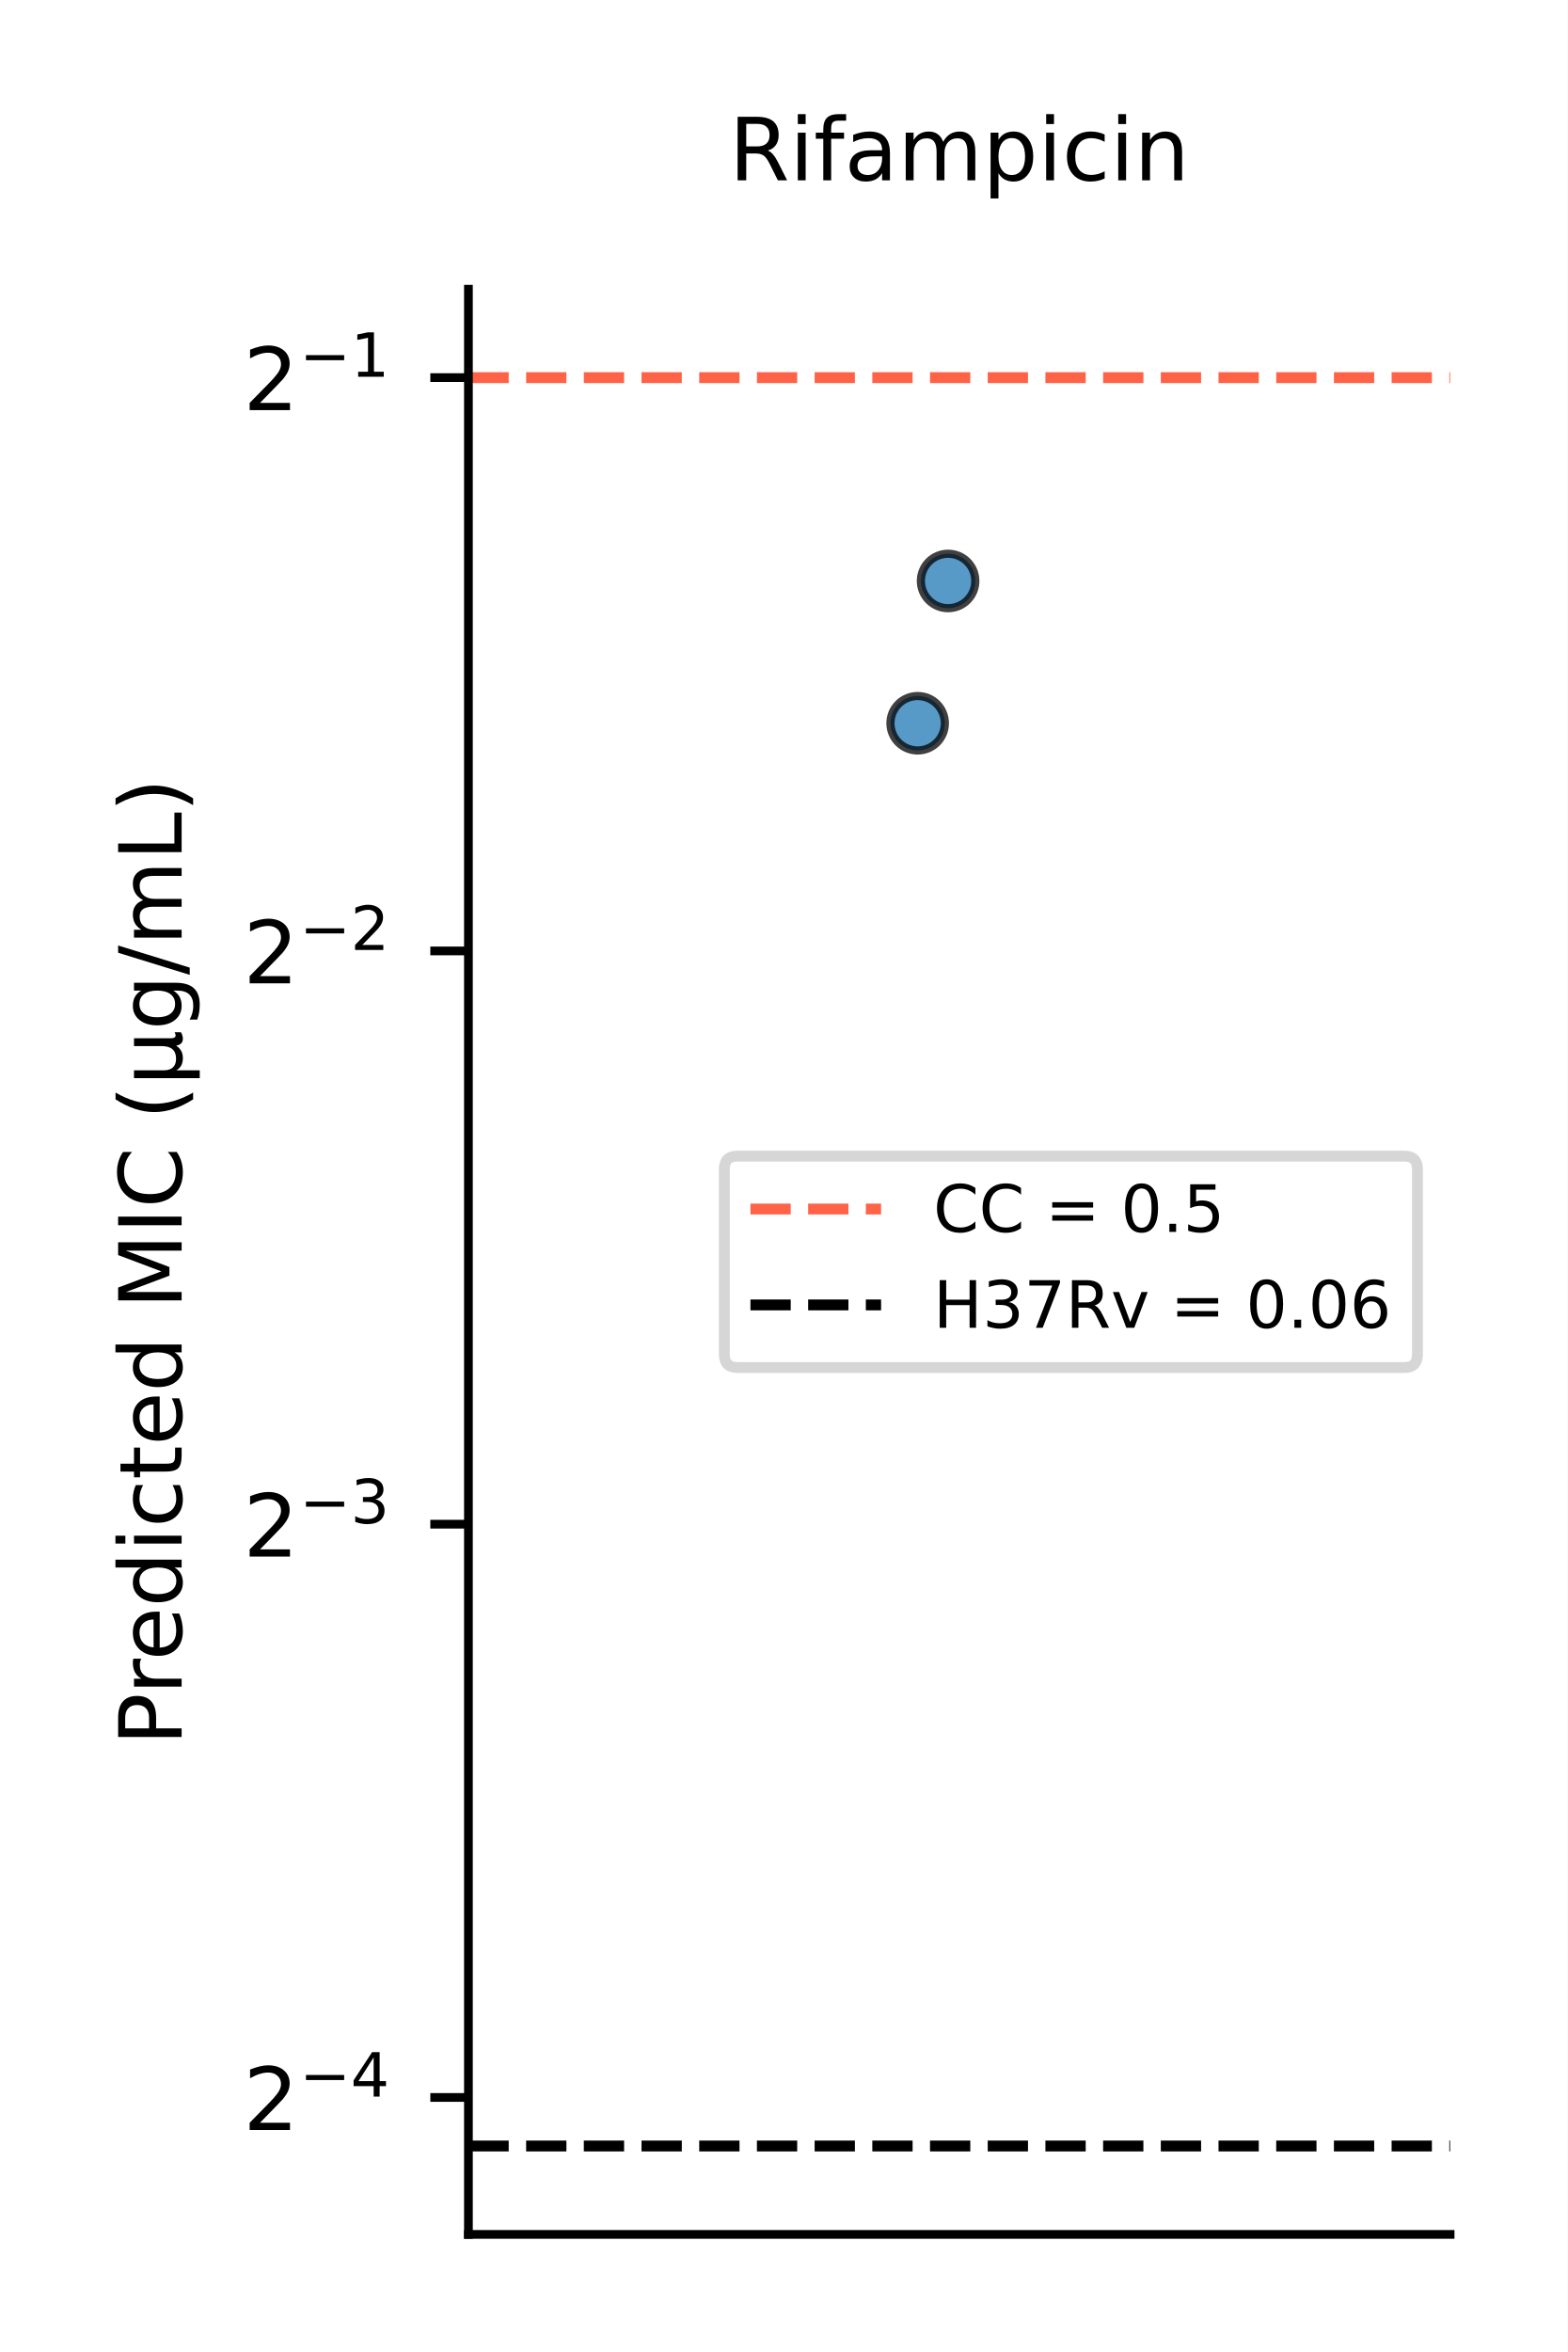
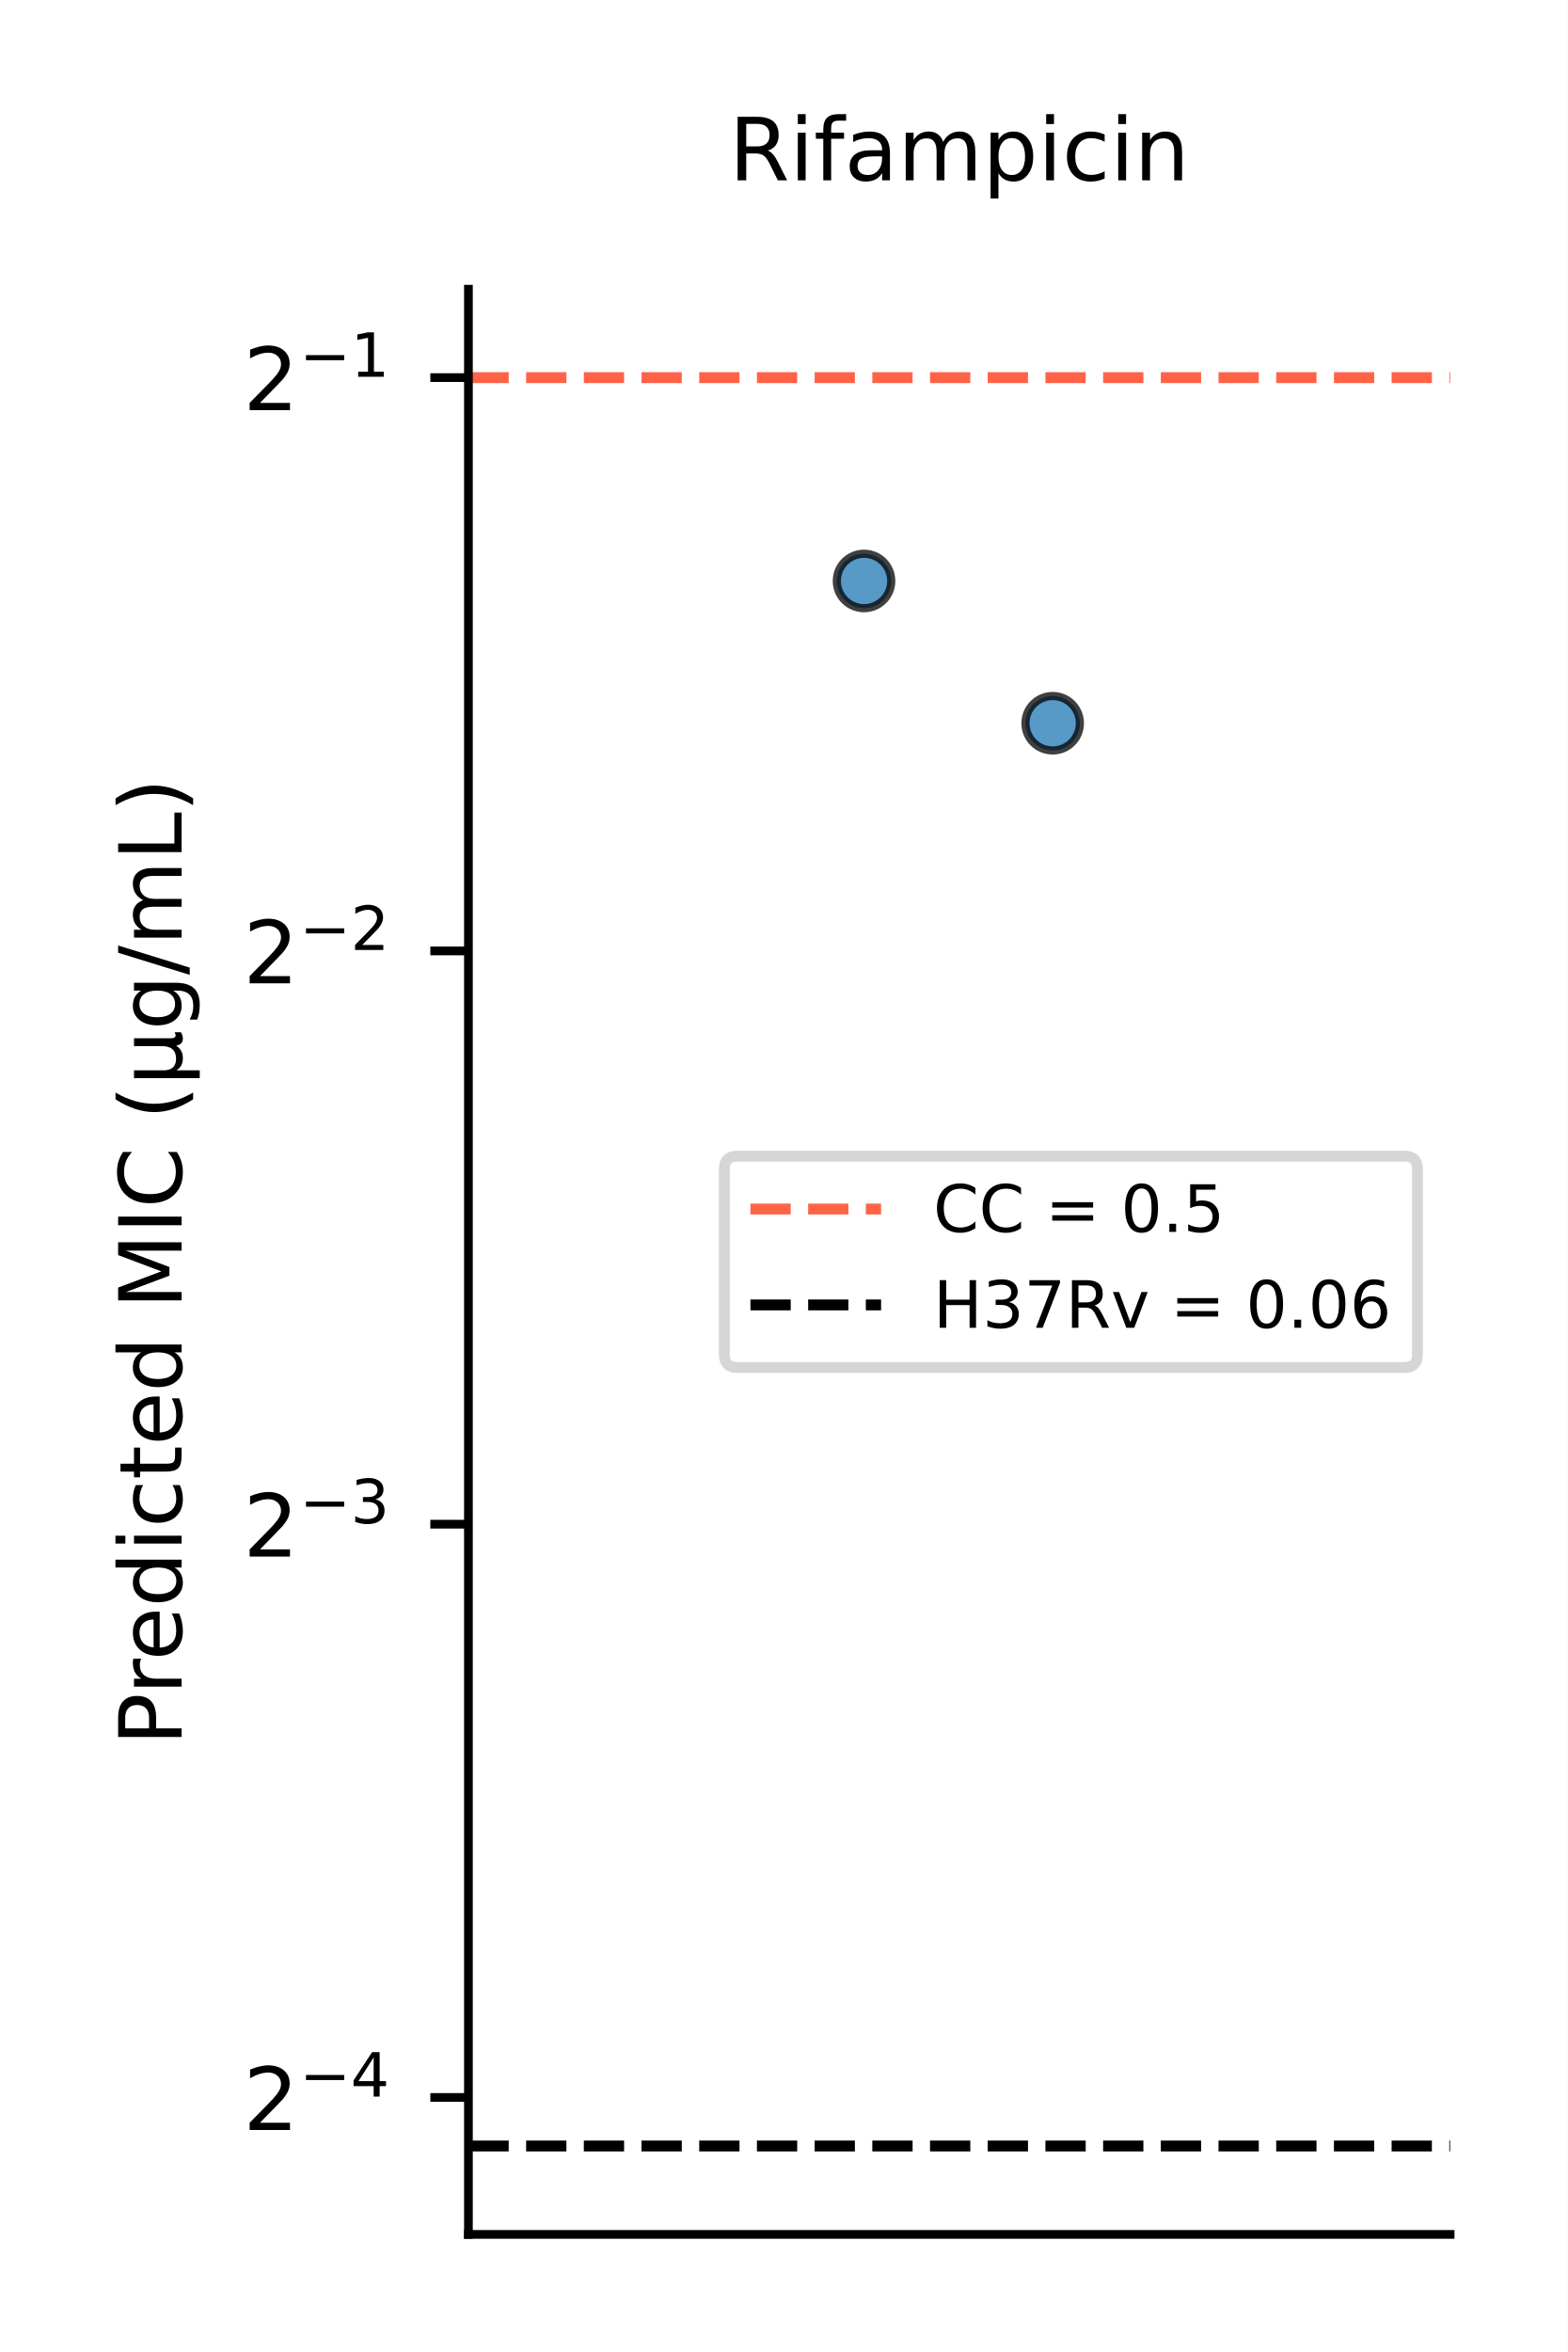
<svg xmlns="http://www.w3.org/2000/svg" xmlns:xlink="http://www.w3.org/1999/xlink" width="144pt" height="216pt" viewBox="0 0 144 216" version="1.1">
  <defs>
    <style type="text/css">*{stroke-linejoin: round; stroke-linecap: butt}</style>
  </defs>
  <g id="figure_1">
    <g id="patch_1">
      <path d="M 0 216  L 144 216  L 144 0  L 0 0  z " style="fill: #ffffff" />
    </g>
    <g id="axes_1">
      <g id="patch_2">
        <path d="M 43.027 205.2  L 133.2 205.2  L 133.2 26.56  L 43.027 26.56  z " style="fill: #ffffff" />
      </g>
      <g id="line2d_1">
-         <path d="M 43.027 34.68  L 133.2 34.68  " clip-path="url(#p9617513a79)" style="fill: none; stroke-dasharray: 3.7,1.6; stroke-dashoffset: 0; stroke: #ff6347" />
+         <path d="M 43.027 34.68  L 133.2 34.68  " clip-path="url(#p22a00a3085)" style="fill: none; stroke-dasharray: 3.7,1.6; stroke-dashoffset: 0; stroke: #ff6347" />
      </g>
      <g id="line2d_2">
-         <path d="M 43.027 197.08  L 133.2 197.08  " clip-path="url(#p9617513a79)" style="fill: none; stroke-dasharray: 3.7,1.6; stroke-dashoffset: 0; stroke: #000000" />
+         <path d="M 43.027 197.08  L 133.2 197.08  " clip-path="url(#p22a00a3085)" style="fill: none; stroke-dasharray: 3.7,1.6; stroke-dashoffset: 0; stroke: #000000" />
      </g>
      <g id="matplotlib.axis_1" />
      <g id="matplotlib.axis_2">
        <g id="ytick_1">
          <g id="line2d_3">
            <defs>
-               <path id="md1ab261070" d="M 0 0  L -3.5 0  " style="stroke: #000000; stroke-width: 0.8" />
-             </defs>
-             <g>
-               <use xlink:href="#md1ab261070" x="43.027" y="192.625" style="stroke: #000000; stroke-width: 0.8" />
+               <path id="m9912e7b320" d="M 0 0  L -3.5 0  " style="stroke: #000000; stroke-width: 0.8" />
+             </defs>
+             <g>
+               <use xlink:href="#m9912e7b320" x="43.027" y="192.625" style="stroke: #000000; stroke-width: 0.8" />
            </g>
          </g>
          <g id="text_1">
            <g transform="translate(22.34725 195.6641) scale(0.08 -0.08)">
              <defs>
                <path id="DejaVuSans-32" d="M 1228 531  L 3431 531  L 3431 0  L 469 0  L 469 531  Q 828 903 1448 1529  Q 2069 2156 2228 2338  Q 2531 2678 2651 2914  Q 2772 3150 2772 3378  Q 2772 3750 2511 3984  Q 2250 4219 1831 4219  Q 1534 4219 1204 4116  Q 875 4013 500 3803  L 500 4441  Q 881 4594 1212 4672  Q 1544 4750 1819 4750  Q 2544 4750 2975 4387  Q 3406 4025 3406 3419  Q 3406 3131 3298 2873  Q 3191 2616 2906 2266  Q 2828 2175 2409 1742  Q 1991 1309 1228 531  z " transform="scale(0.015625)" />
                <path id="DejaVuSans-2212" d="M 678 2272  L 4684 2272  L 4684 1741  L 678 1741  L 678 2272  z " transform="scale(0.015625)" />
                <path id="DejaVuSans-34" d="M 2419 4116  L 825 1625  L 2419 1625  L 2419 4116  z M 2253 4666  L 3047 4666  L 3047 1625  L 3713 1625  L 3713 1100  L 3047 1100  L 3047 0  L 2419 0  L 2419 1100  L 313 1100  L 313 1709  L 2253 4666  z " transform="scale(0.015625)" />
              </defs>
              <use xlink:href="#DejaVuSans-32" transform="translate(0 0.684375)" />
              <use xlink:href="#DejaVuSans-2212" transform="translate(64.58008 38.96563) scale(0.7)" />
              <use xlink:href="#DejaVuSans-34" transform="translate(123.2324 38.96563) scale(0.7)" />
            </g>
          </g>
        </g>
        <g id="ytick_2">
          <g id="line2d_4">
            <g>
-               <use xlink:href="#md1ab261070" x="43.027" y="139.976" style="stroke: #000000; stroke-width: 0.8" />
+               <use xlink:href="#m9912e7b320" x="43.027" y="139.976" style="stroke: #000000; stroke-width: 0.8" />
            </g>
          </g>
          <g id="text_2">
            <g transform="translate(22.34725 143.0159) scale(0.08 -0.08)">
              <defs>
                <path id="DejaVuSans-33" d="M 2597 2516  Q 3050 2419 3304 2112  Q 3559 1806 3559 1356  Q 3559 666 3084 287  Q 2609 -91 1734 -91  Q 1441 -91 1130 -33  Q 819 25 488 141  L 488 750  Q 750 597 1062 519  Q 1375 441 1716 441  Q 2309 441 2620 675  Q 2931 909 2931 1356  Q 2931 1769 2642 2001  Q 2353 2234 1838 2234  L 1294 2234  L 1294 2753  L 1863 2753  Q 2328 2753 2575 2939  Q 2822 3125 2822 3475  Q 2822 3834 2567 4026  Q 2313 4219 1838 4219  Q 1578 4219 1281 4162  Q 984 4106 628 3988  L 628 4550  Q 988 4650 1302 4700  Q 1616 4750 1894 4750  Q 2613 4750 3031 4423  Q 3450 4097 3450 3541  Q 3450 3153 3228 2886  Q 3006 2619 2597 2516  z " transform="scale(0.015625)" />
              </defs>
              <use xlink:href="#DejaVuSans-32" transform="translate(0 0.765625)" />
              <use xlink:href="#DejaVuSans-2212" transform="translate(64.58008 39.04688) scale(0.7)" />
              <use xlink:href="#DejaVuSans-33" transform="translate(123.2324 39.04688) scale(0.7)" />
            </g>
          </g>
        </g>
        <g id="ytick_3">
          <g id="line2d_5">
            <g>
-               <use xlink:href="#md1ab261070" x="43.027" y="87.328" style="stroke: #000000; stroke-width: 0.8" />
+               <use xlink:href="#m9912e7b320" x="43.027" y="87.328" style="stroke: #000000; stroke-width: 0.8" />
            </g>
          </g>
          <g id="text_3">
            <g transform="translate(22.34725 90.36762) scale(0.08 -0.08)">
              <use xlink:href="#DejaVuSans-32" transform="translate(0 0.765625)" />
              <use xlink:href="#DejaVuSans-2212" transform="translate(64.58008 39.04688) scale(0.7)" />
              <use xlink:href="#DejaVuSans-32" transform="translate(123.2324 39.04688) scale(0.7)" />
            </g>
          </g>
        </g>
        <g id="ytick_4">
          <g id="line2d_6">
            <g>
-               <use xlink:href="#md1ab261070" x="43.027" y="34.68" style="stroke: #000000; stroke-width: 0.8" />
+               <use xlink:href="#m9912e7b320" x="43.027" y="34.68" style="stroke: #000000; stroke-width: 0.8" />
            </g>
          </g>
          <g id="text_4">
            <g transform="translate(22.34725 37.71937) scale(0.08 -0.08)">
              <defs>
                <path id="DejaVuSans-31" d="M 794 531  L 1825 531  L 1825 4091  L 703 3866  L 703 4441  L 1819 4666  L 2450 4666  L 2450 531  L 3481 531  L 3481 0  L 794 0  L 794 531  z " transform="scale(0.015625)" />
              </defs>
              <use xlink:href="#DejaVuSans-32" transform="translate(0 0.684375)" />
              <use xlink:href="#DejaVuSans-2212" transform="translate(64.58008 38.96563) scale(0.7)" />
              <use xlink:href="#DejaVuSans-31" transform="translate(123.2324 38.96563) scale(0.7)" />
            </g>
          </g>
        </g>
        <g id="text_5">
          <g transform="translate(16.6835 160.3013) rotate(-90) scale(0.08 -0.08)">
            <defs>
              <path id="DejaVuSans-50" d="M 1259 4147  L 1259 2394  L 2053 2394  Q 2494 2394 2734 2622  Q 2975 2850 2975 3272  Q 2975 3691 2734 3919  Q 2494 4147 2053 4147  L 1259 4147  z M 628 4666  L 2053 4666  Q 2838 4666 3239 4311  Q 3641 3956 3641 3272  Q 3641 2581 3239 2228  Q 2838 1875 2053 1875  L 1259 1875  L 1259 0  L 628 0  L 628 4666  z " transform="scale(0.015625)" />
              <path id="DejaVuSans-72" d="M 2631 2963  Q 2534 3019 2420 3045  Q 2306 3072 2169 3072  Q 1681 3072 1420 2755  Q 1159 2438 1159 1844  L 1159 0  L 581 0  L 581 3500  L 1159 3500  L 1159 2956  Q 1341 3275 1631 3429  Q 1922 3584 2338 3584  Q 2397 3584 2469 3576  Q 2541 3569 2628 3553  L 2631 2963  z " transform="scale(0.015625)" />
              <path id="DejaVuSans-65" d="M 3597 1894  L 3597 1613  L 953 1613  Q 991 1019 1311 708  Q 1631 397 2203 397  Q 2534 397 2845 478  Q 3156 559 3463 722  L 3463 178  Q 3153 47 2828 -22  Q 2503 -91 2169 -91  Q 1331 -91 842 396  Q 353 884 353 1716  Q 353 2575 817 3079  Q 1281 3584 2069 3584  Q 2775 3584 3186 3129  Q 3597 2675 3597 1894  z M 3022 2063  Q 3016 2534 2758 2815  Q 2500 3097 2075 3097  Q 1594 3097 1305 2825  Q 1016 2553 972 2059  L 3022 2063  z " transform="scale(0.015625)" />
              <path id="DejaVuSans-64" d="M 2906 2969  L 2906 4863  L 3481 4863  L 3481 0  L 2906 0  L 2906 525  Q 2725 213 2448 61  Q 2172 -91 1784 -91  Q 1150 -91 751 415  Q 353 922 353 1747  Q 353 2572 751 3078  Q 1150 3584 1784 3584  Q 2172 3584 2448 3432  Q 2725 3281 2906 2969  z M 947 1747  Q 947 1113 1208 752  Q 1469 391 1925 391  Q 2381 391 2643 752  Q 2906 1113 2906 1747  Q 2906 2381 2643 2742  Q 2381 3103 1925 3103  Q 1469 3103 1208 2742  Q 947 2381 947 1747  z " transform="scale(0.015625)" />
              <path id="DejaVuSans-69" d="M 603 3500  L 1178 3500  L 1178 0  L 603 0  L 603 3500  z M 603 4863  L 1178 4863  L 1178 4134  L 603 4134  L 603 4863  z " transform="scale(0.015625)" />
              <path id="DejaVuSans-63" d="M 3122 3366  L 3122 2828  Q 2878 2963 2633 3030  Q 2388 3097 2138 3097  Q 1578 3097 1268 2742  Q 959 2388 959 1747  Q 959 1106 1268 751  Q 1578 397 2138 397  Q 2388 397 2633 464  Q 2878 531 3122 666  L 3122 134  Q 2881 22 2623 -34  Q 2366 -91 2075 -91  Q 1284 -91 818 406  Q 353 903 353 1747  Q 353 2603 823 3093  Q 1294 3584 2113 3584  Q 2378 3584 2631 3529  Q 2884 3475 3122 3366  z " transform="scale(0.015625)" />
              <path id="DejaVuSans-74" d="M 1172 4494  L 1172 3500  L 2356 3500  L 2356 3053  L 1172 3053  L 1172 1153  Q 1172 725 1289 603  Q 1406 481 1766 481  L 2356 481  L 2356 0  L 1766 0  Q 1100 0 847 248  Q 594 497 594 1153  L 594 3053  L 172 3053  L 172 3500  L 594 3500  L 594 4494  L 1172 4494  z " transform="scale(0.015625)" />
              <path id="DejaVuSans-20" transform="scale(0.015625)" />
              <path id="DejaVuSans-4d" d="M 628 4666  L 1569 4666  L 2759 1491  L 3956 4666  L 4897 4666  L 4897 0  L 4281 0  L 4281 4097  L 3078 897  L 2444 897  L 1241 4097  L 1241 0  L 628 0  L 628 4666  z " transform="scale(0.015625)" />
              <path id="DejaVuSans-49" d="M 628 4666  L 1259 4666  L 1259 0  L 628 0  L 628 4666  z " transform="scale(0.015625)" />
              <path id="DejaVuSans-43" d="M 4122 4306  L 4122 3641  Q 3803 3938 3442 4084  Q 3081 4231 2675 4231  Q 1875 4231 1450 3742  Q 1025 3253 1025 2328  Q 1025 1406 1450 917  Q 1875 428 2675 428  Q 3081 428 3442 575  Q 3803 722 4122 1019  L 4122 359  Q 3791 134 3420 21  Q 3050 -91 2638 -91  Q 1578 -91 968 557  Q 359 1206 359 2328  Q 359 3453 968 4101  Q 1578 4750 2638 4750  Q 3056 4750 3426 4639  Q 3797 4528 4122 4306  z " transform="scale(0.015625)" />
              <path id="DejaVuSans-28" d="M 1984 4856  Q 1566 4138 1362 3434  Q 1159 2731 1159 2009  Q 1159 1288 1364 580  Q 1569 -128 1984 -844  L 1484 -844  Q 1016 -109 783 600  Q 550 1309 550 2009  Q 550 2706 781 3412  Q 1013 4119 1484 4856  L 1984 4856  z " transform="scale(0.015625)" />
              <path id="DejaVuSans-b5" d="M 544 -1331  L 544 3500  L 1119 3500  L 1119 1325  Q 1119 872 1334 640  Q 1550 409 1972 409  Q 2434 409 2667 671  Q 2900 934 2900 1459  L 2900 3500  L 3475 3500  L 3475 806  Q 3475 619 3529 530  Q 3584 441 3700 441  Q 3728 441 3778 458  Q 3828 475 3916 513  L 3916 50  Q 3788 -22 3673 -56  Q 3559 -91 3450 -91  Q 3234 -91 3106 31  Q 2978 153 2931 403  Q 2775 156 2548 32  Q 2322 -91 2016 -91  Q 1697 -91 1473 31  Q 1250 153 1119 397  L 1119 -1331  L 544 -1331  z " transform="scale(0.015625)" />
              <path id="DejaVuSans-67" d="M 2906 1791  Q 2906 2416 2648 2759  Q 2391 3103 1925 3103  Q 1463 3103 1205 2759  Q 947 2416 947 1791  Q 947 1169 1205 825  Q 1463 481 1925 481  Q 2391 481 2648 825  Q 2906 1169 2906 1791  z M 3481 434  Q 3481 -459 3084 -895  Q 2688 -1331 1869 -1331  Q 1566 -1331 1297 -1286  Q 1028 -1241 775 -1147  L 775 -588  Q 1028 -725 1275 -790  Q 1522 -856 1778 -856  Q 2344 -856 2625 -561  Q 2906 -266 2906 331  L 2906 616  Q 2728 306 2450 153  Q 2172 0 1784 0  Q 1141 0 747 490  Q 353 981 353 1791  Q 353 2603 747 3093  Q 1141 3584 1784 3584  Q 2172 3584 2450 3431  Q 2728 3278 2906 2969  L 2906 3500  L 3481 3500  L 3481 434  z " transform="scale(0.015625)" />
              <path id="DejaVuSans-2f" d="M 1625 4666  L 2156 4666  L 531 -594  L 0 -594  L 1625 4666  z " transform="scale(0.015625)" />
              <path id="DejaVuSans-6d" d="M 3328 2828  Q 3544 3216 3844 3400  Q 4144 3584 4550 3584  Q 5097 3584 5394 3201  Q 5691 2819 5691 2113  L 5691 0  L 5113 0  L 5113 2094  Q 5113 2597 4934 2840  Q 4756 3084 4391 3084  Q 3944 3084 3684 2787  Q 3425 2491 3425 1978  L 3425 0  L 2847 0  L 2847 2094  Q 2847 2600 2669 2842  Q 2491 3084 2119 3084  Q 1678 3084 1418 2786  Q 1159 2488 1159 1978  L 1159 0  L 581 0  L 581 3500  L 1159 3500  L 1159 2956  Q 1356 3278 1631 3431  Q 1906 3584 2284 3584  Q 2666 3584 2933 3390  Q 3200 3197 3328 2828  z " transform="scale(0.015625)" />
              <path id="DejaVuSans-4c" d="M 628 4666  L 1259 4666  L 1259 531  L 3531 531  L 3531 0  L 628 0  L 628 4666  z " transform="scale(0.015625)" />
              <path id="DejaVuSans-29" d="M 513 4856  L 1013 4856  Q 1481 4119 1714 3412  Q 1947 2706 1947 2009  Q 1947 1309 1714 600  Q 1481 -109 1013 -844  L 513 -844  Q 928 -128 1133 580  Q 1338 1288 1338 2009  Q 1338 2731 1133 3434  Q 928 4138 513 4856  z " transform="scale(0.015625)" />
            </defs>
            <use xlink:href="#DejaVuSans-50" />
            <use xlink:href="#DejaVuSans-72" x="58.553" />
            <use xlink:href="#DejaVuSans-65" x="97.416" />
            <use xlink:href="#DejaVuSans-64" x="158.939" />
            <use xlink:href="#DejaVuSans-69" x="222.416" />
            <use xlink:href="#DejaVuSans-63" x="250.199" />
            <use xlink:href="#DejaVuSans-74" x="305.18" />
            <use xlink:href="#DejaVuSans-65" x="344.389" />
            <use xlink:href="#DejaVuSans-64" x="405.912" />
            <use xlink:href="#DejaVuSans-20" x="469.389" />
            <use xlink:href="#DejaVuSans-4d" x="501.176" />
            <use xlink:href="#DejaVuSans-49" x="587.455" />
            <use xlink:href="#DejaVuSans-43" x="616.947" />
            <use xlink:href="#DejaVuSans-20" x="686.771" />
            <use xlink:href="#DejaVuSans-28" x="718.559" />
            <use xlink:href="#DejaVuSans-b5" x="757.572" />
            <use xlink:href="#DejaVuSans-67" x="821.195" />
            <use xlink:href="#DejaVuSans-2f" x="884.672" />
            <use xlink:href="#DejaVuSans-6d" x="918.363" />
            <use xlink:href="#DejaVuSans-4c" x="1015.775" />
            <use xlink:href="#DejaVuSans-29" x="1071.488" />
          </g>
        </g>
      </g>
      <g id="patch_3">
        <path d="M 43.027 205.2  L 43.027 26.56  " style="fill: none; stroke: #000000; stroke-width: 0.8; stroke-linejoin: miter; stroke-linecap: square" />
      </g>
      <g id="patch_4">
        <path d="M 43.027 205.2  L 133.2 205.2  " style="fill: none; stroke: #000000; stroke-width: 0.8; stroke-linejoin: miter; stroke-linecap: square" />
      </g>
      <g id="PathCollection_1">
        <defs>
-           <path id="m13302ef387" d="M 0 2.5  C 0.663 2.5 1.299 2.237 1.768 1.768  C 2.237 1.299 2.5 0.663 2.5 0  C 2.5 -0.663 2.237 -1.299 1.768 -1.768  C 1.299 -2.237 0.663 -2.5 0 -2.5  C -0.663 -2.5 -1.299 -2.237 -1.768 -1.768  C -2.237 -1.299 -2.5 -0.663 -2.5 0  C -2.5 0.663 -2.237 1.299 -1.768 1.768  C -1.299 2.237 -0.663 2.5 0 2.5  z " style="stroke: #000000; stroke-opacity: 0.75; stroke-width: 0.75" />
+           <path id="mcf33def6ac" d="M 0 2.5  C 0.663 2.5 1.299 2.237 1.768 1.768  C 2.237 1.299 2.5 0.663 2.5 0  C 2.5 -0.663 2.237 -1.299 1.768 -1.768  C 1.299 -2.237 0.663 -2.5 0 -2.5  C -0.663 -2.5 -1.299 -2.237 -1.768 -1.768  C -2.237 -1.299 -2.5 -0.663 -2.5 0  C -2.5 0.663 -2.237 1.299 -1.768 1.768  C -1.299 2.237 -0.663 2.5 0 2.5  z " style="stroke: #000000; stroke-opacity: 0.75; stroke-width: 0.75" />
        </defs>
-         <g clip-path="url(#p9617513a79)">
-           <use xlink:href="#m13302ef387" x="84.292" y="66.42" style="fill: #1f77b4; fill-opacity: 0.75; stroke: #000000; stroke-opacity: 0.75; stroke-width: 0.75" />
-           <use xlink:href="#m13302ef387" x="87.088" y="53.354" style="fill: #1f77b4; fill-opacity: 0.75; stroke: #000000; stroke-opacity: 0.75; stroke-width: 0.75" />
+         <g clip-path="url(#p22a00a3085)">
+           <use xlink:href="#mcf33def6ac" x="96.693" y="66.42" style="fill: #1f77b4; fill-opacity: 0.75; stroke: #000000; stroke-opacity: 0.75; stroke-width: 0.75" />
+           <use xlink:href="#mcf33def6ac" x="79.366" y="53.354" style="fill: #1f77b4; fill-opacity: 0.75; stroke: #000000; stroke-opacity: 0.75; stroke-width: 0.75" />
        </g>
      </g>
      <g id="text_6">
        <g transform="translate(66.97112 16.56) scale(0.08 -0.08)">
          <defs>
            <path id="DejaVuSans-52" d="M 2841 2188  Q 3044 2119 3236 1894  Q 3428 1669 3622 1275  L 4263 0  L 3584 0  L 2988 1197  Q 2756 1666 2539 1819  Q 2322 1972 1947 1972  L 1259 1972  L 1259 0  L 628 0  L 628 4666  L 2053 4666  Q 2853 4666 3247 4331  Q 3641 3997 3641 3322  Q 3641 2881 3436 2590  Q 3231 2300 2841 2188  z M 1259 4147  L 1259 2491  L 2053 2491  Q 2509 2491 2742 2702  Q 2975 2913 2975 3322  Q 2975 3731 2742 3939  Q 2509 4147 2053 4147  L 1259 4147  z " transform="scale(0.015625)" />
            <path id="DejaVuSans-66" d="M 2375 4863  L 2375 4384  L 1825 4384  Q 1516 4384 1395 4259  Q 1275 4134 1275 3809  L 1275 3500  L 2222 3500  L 2222 3053  L 1275 3053  L 1275 0  L 697 0  L 697 3053  L 147 3053  L 147 3500  L 697 3500  L 697 3744  Q 697 4328 969 4595  Q 1241 4863 1831 4863  L 2375 4863  z " transform="scale(0.015625)" />
            <path id="DejaVuSans-61" d="M 2194 1759  Q 1497 1759 1228 1600  Q 959 1441 959 1056  Q 959 750 1161 570  Q 1363 391 1709 391  Q 2188 391 2477 730  Q 2766 1069 2766 1631  L 2766 1759  L 2194 1759  z M 3341 1997  L 3341 0  L 2766 0  L 2766 531  Q 2569 213 2275 61  Q 1981 -91 1556 -91  Q 1019 -91 701 211  Q 384 513 384 1019  Q 384 1609 779 1909  Q 1175 2209 1959 2209  L 2766 2209  L 2766 2266  Q 2766 2663 2505 2880  Q 2244 3097 1772 3097  Q 1472 3097 1187 3025  Q 903 2953 641 2809  L 641 3341  Q 956 3463 1253 3523  Q 1550 3584 1831 3584  Q 2591 3584 2966 3190  Q 3341 2797 3341 1997  z " transform="scale(0.015625)" />
            <path id="DejaVuSans-70" d="M 1159 525  L 1159 -1331  L 581 -1331  L 581 3500  L 1159 3500  L 1159 2969  Q 1341 3281 1617 3432  Q 1894 3584 2278 3584  Q 2916 3584 3314 3078  Q 3713 2572 3713 1747  Q 3713 922 3314 415  Q 2916 -91 2278 -91  Q 1894 -91 1617 61  Q 1341 213 1159 525  z M 3116 1747  Q 3116 2381 2855 2742  Q 2594 3103 2138 3103  Q 1681 3103 1420 2742  Q 1159 2381 1159 1747  Q 1159 1113 1420 752  Q 1681 391 2138 391  Q 2594 391 2855 752  Q 3116 1113 3116 1747  z " transform="scale(0.015625)" />
            <path id="DejaVuSans-6e" d="M 3513 2113  L 3513 0  L 2938 0  L 2938 2094  Q 2938 2591 2744 2837  Q 2550 3084 2163 3084  Q 1697 3084 1428 2787  Q 1159 2491 1159 1978  L 1159 0  L 581 0  L 581 3500  L 1159 3500  L 1159 2956  Q 1366 3272 1645 3428  Q 1925 3584 2291 3584  Q 2894 3584 3203 3211  Q 3513 2838 3513 2113  z " transform="scale(0.015625)" />
          </defs>
          <use xlink:href="#DejaVuSans-52" />
          <use xlink:href="#DejaVuSans-69" x="69.482" />
          <use xlink:href="#DejaVuSans-66" x="97.266" />
          <use xlink:href="#DejaVuSans-61" x="132.471" />
          <use xlink:href="#DejaVuSans-6d" x="193.75" />
          <use xlink:href="#DejaVuSans-70" x="291.162" />
          <use xlink:href="#DejaVuSans-69" x="354.639" />
          <use xlink:href="#DejaVuSans-63" x="382.422" />
          <use xlink:href="#DejaVuSans-69" x="437.402" />
          <use xlink:href="#DejaVuSans-6e" x="465.186" />
        </g>
      </g>
      <g id="legend_1">
        <g id="patch_5">
          <path d="M 67.732 125.587  L 129 125.587  Q 130.2 125.587 130.2 124.387  L 130.2 107.373  Q 130.2 106.173 129 106.173  L 67.732 106.173  Q 66.532 106.173 66.532 107.373  L 66.532 124.387  Q 66.532 125.587 67.732 125.587  z " style="fill: #ffffff; opacity: 0.8; stroke: #cccccc; stroke-linejoin: miter" />
        </g>
        <g id="line2d_7">
          <path d="M 68.932 111.032  L 74.932 111.032  L 80.932 111.032  " style="fill: none; stroke-dasharray: 3.7,1.6; stroke-dashoffset: 0; stroke: #ff6347" />
        </g>
        <g id="text_7">
          <g transform="translate(85.73156 113.1322) scale(0.06 -0.06)">
            <defs>
              <path id="DejaVuSans-3d" d="M 678 2906  L 4684 2906  L 4684 2381  L 678 2381  L 678 2906  z M 678 1631  L 4684 1631  L 4684 1100  L 678 1100  L 678 1631  z " transform="scale(0.015625)" />
              <path id="DejaVuSans-30" d="M 2034 4250  Q 1547 4250 1301 3770  Q 1056 3291 1056 2328  Q 1056 1369 1301 889  Q 1547 409 2034 409  Q 2525 409 2770 889  Q 3016 1369 3016 2328  Q 3016 3291 2770 3770  Q 2525 4250 2034 4250  z M 2034 4750  Q 2819 4750 3233 4129  Q 3647 3509 3647 2328  Q 3647 1150 3233 529  Q 2819 -91 2034 -91  Q 1250 -91 836 529  Q 422 1150 422 2328  Q 422 3509 836 4129  Q 1250 4750 2034 4750  z " transform="scale(0.015625)" />
              <path id="DejaVuSans-2e" d="M 684 794  L 1344 794  L 1344 0  L 684 0  L 684 794  z " transform="scale(0.015625)" />
              <path id="DejaVuSans-35" d="M 691 4666  L 3169 4666  L 3169 4134  L 1269 4134  L 1269 2991  Q 1406 3038 1543 3061  Q 1681 3084 1819 3084  Q 2600 3084 3056 2656  Q 3513 2228 3513 1497  Q 3513 744 3044 326  Q 2575 -91 1722 -91  Q 1428 -91 1123 -41  Q 819 9 494 109  L 494 744  Q 775 591 1075 516  Q 1375 441 1709 441  Q 2250 441 2565 725  Q 2881 1009 2881 1497  Q 2881 1984 2565 2268  Q 2250 2553 1709 2553  Q 1456 2553 1204 2497  Q 953 2441 691 2322  L 691 4666  z " transform="scale(0.015625)" />
            </defs>
            <use xlink:href="#DejaVuSans-43" />
            <use xlink:href="#DejaVuSans-43" x="69.824" />
            <use xlink:href="#DejaVuSans-20" x="139.648" />
            <use xlink:href="#DejaVuSans-3d" x="171.436" />
            <use xlink:href="#DejaVuSans-20" x="255.225" />
            <use xlink:href="#DejaVuSans-30" x="287.012" />
            <use xlink:href="#DejaVuSans-2e" x="350.635" />
            <use xlink:href="#DejaVuSans-35" x="382.422" />
          </g>
        </g>
        <g id="line2d_8">
          <path d="M 68.932 119.839  L 74.932 119.839  L 80.932 119.839  " style="fill: none; stroke-dasharray: 3.7,1.6; stroke-dashoffset: 0; stroke: #000000" />
        </g>
        <g id="text_8">
          <g transform="translate(85.73156 121.9391) scale(0.06 -0.06)">
            <defs>
              <path id="DejaVuSans-48" d="M 628 4666  L 1259 4666  L 1259 2753  L 3553 2753  L 3553 4666  L 4184 4666  L 4184 0  L 3553 0  L 3553 2222  L 1259 2222  L 1259 0  L 628 0  L 628 4666  z " transform="scale(0.015625)" />
              <path id="DejaVuSans-37" d="M 525 4666  L 3525 4666  L 3525 4397  L 1831 0  L 1172 0  L 2766 4134  L 525 4134  L 525 4666  z " transform="scale(0.015625)" />
              <path id="DejaVuSans-76" d="M 191 3500  L 800 3500  L 1894 563  L 2988 3500  L 3597 3500  L 2284 0  L 1503 0  L 191 3500  z " transform="scale(0.015625)" />
              <path id="DejaVuSans-36" d="M 2113 2584  Q 1688 2584 1439 2293  Q 1191 2003 1191 1497  Q 1191 994 1439 701  Q 1688 409 2113 409  Q 2538 409 2786 701  Q 3034 994 3034 1497  Q 3034 2003 2786 2293  Q 2538 2584 2113 2584  z M 3366 4563  L 3366 3988  Q 3128 4100 2886 4159  Q 2644 4219 2406 4219  Q 1781 4219 1451 3797  Q 1122 3375 1075 2522  Q 1259 2794 1537 2939  Q 1816 3084 2150 3084  Q 2853 3084 3261 2657  Q 3669 2231 3669 1497  Q 3669 778 3244 343  Q 2819 -91 2113 -91  Q 1303 -91 875 529  Q 447 1150 447 2328  Q 447 3434 972 4092  Q 1497 4750 2381 4750  Q 2619 4750 2861 4703  Q 3103 4656 3366 4563  z " transform="scale(0.015625)" />
            </defs>
            <use xlink:href="#DejaVuSans-48" />
            <use xlink:href="#DejaVuSans-33" x="75.195" />
            <use xlink:href="#DejaVuSans-37" x="138.818" />
            <use xlink:href="#DejaVuSans-52" x="202.441" />
            <use xlink:href="#DejaVuSans-76" x="271.924" />
            <use xlink:href="#DejaVuSans-20" x="331.104" />
            <use xlink:href="#DejaVuSans-3d" x="362.891" />
            <use xlink:href="#DejaVuSans-20" x="446.68" />
            <use xlink:href="#DejaVuSans-30" x="478.467" />
            <use xlink:href="#DejaVuSans-2e" x="542.09" />
            <use xlink:href="#DejaVuSans-30" x="573.877" />
            <use xlink:href="#DejaVuSans-36" x="637.5" />
          </g>
        </g>
      </g>
    </g>
  </g>
  <defs>
-     <clipPath id="p9617513a79">
+     <clipPath id="p22a00a3085">
      <rect x="43.027" y="26.56" width="90.173" height="178.64" />
    </clipPath>
  </defs>
</svg>
